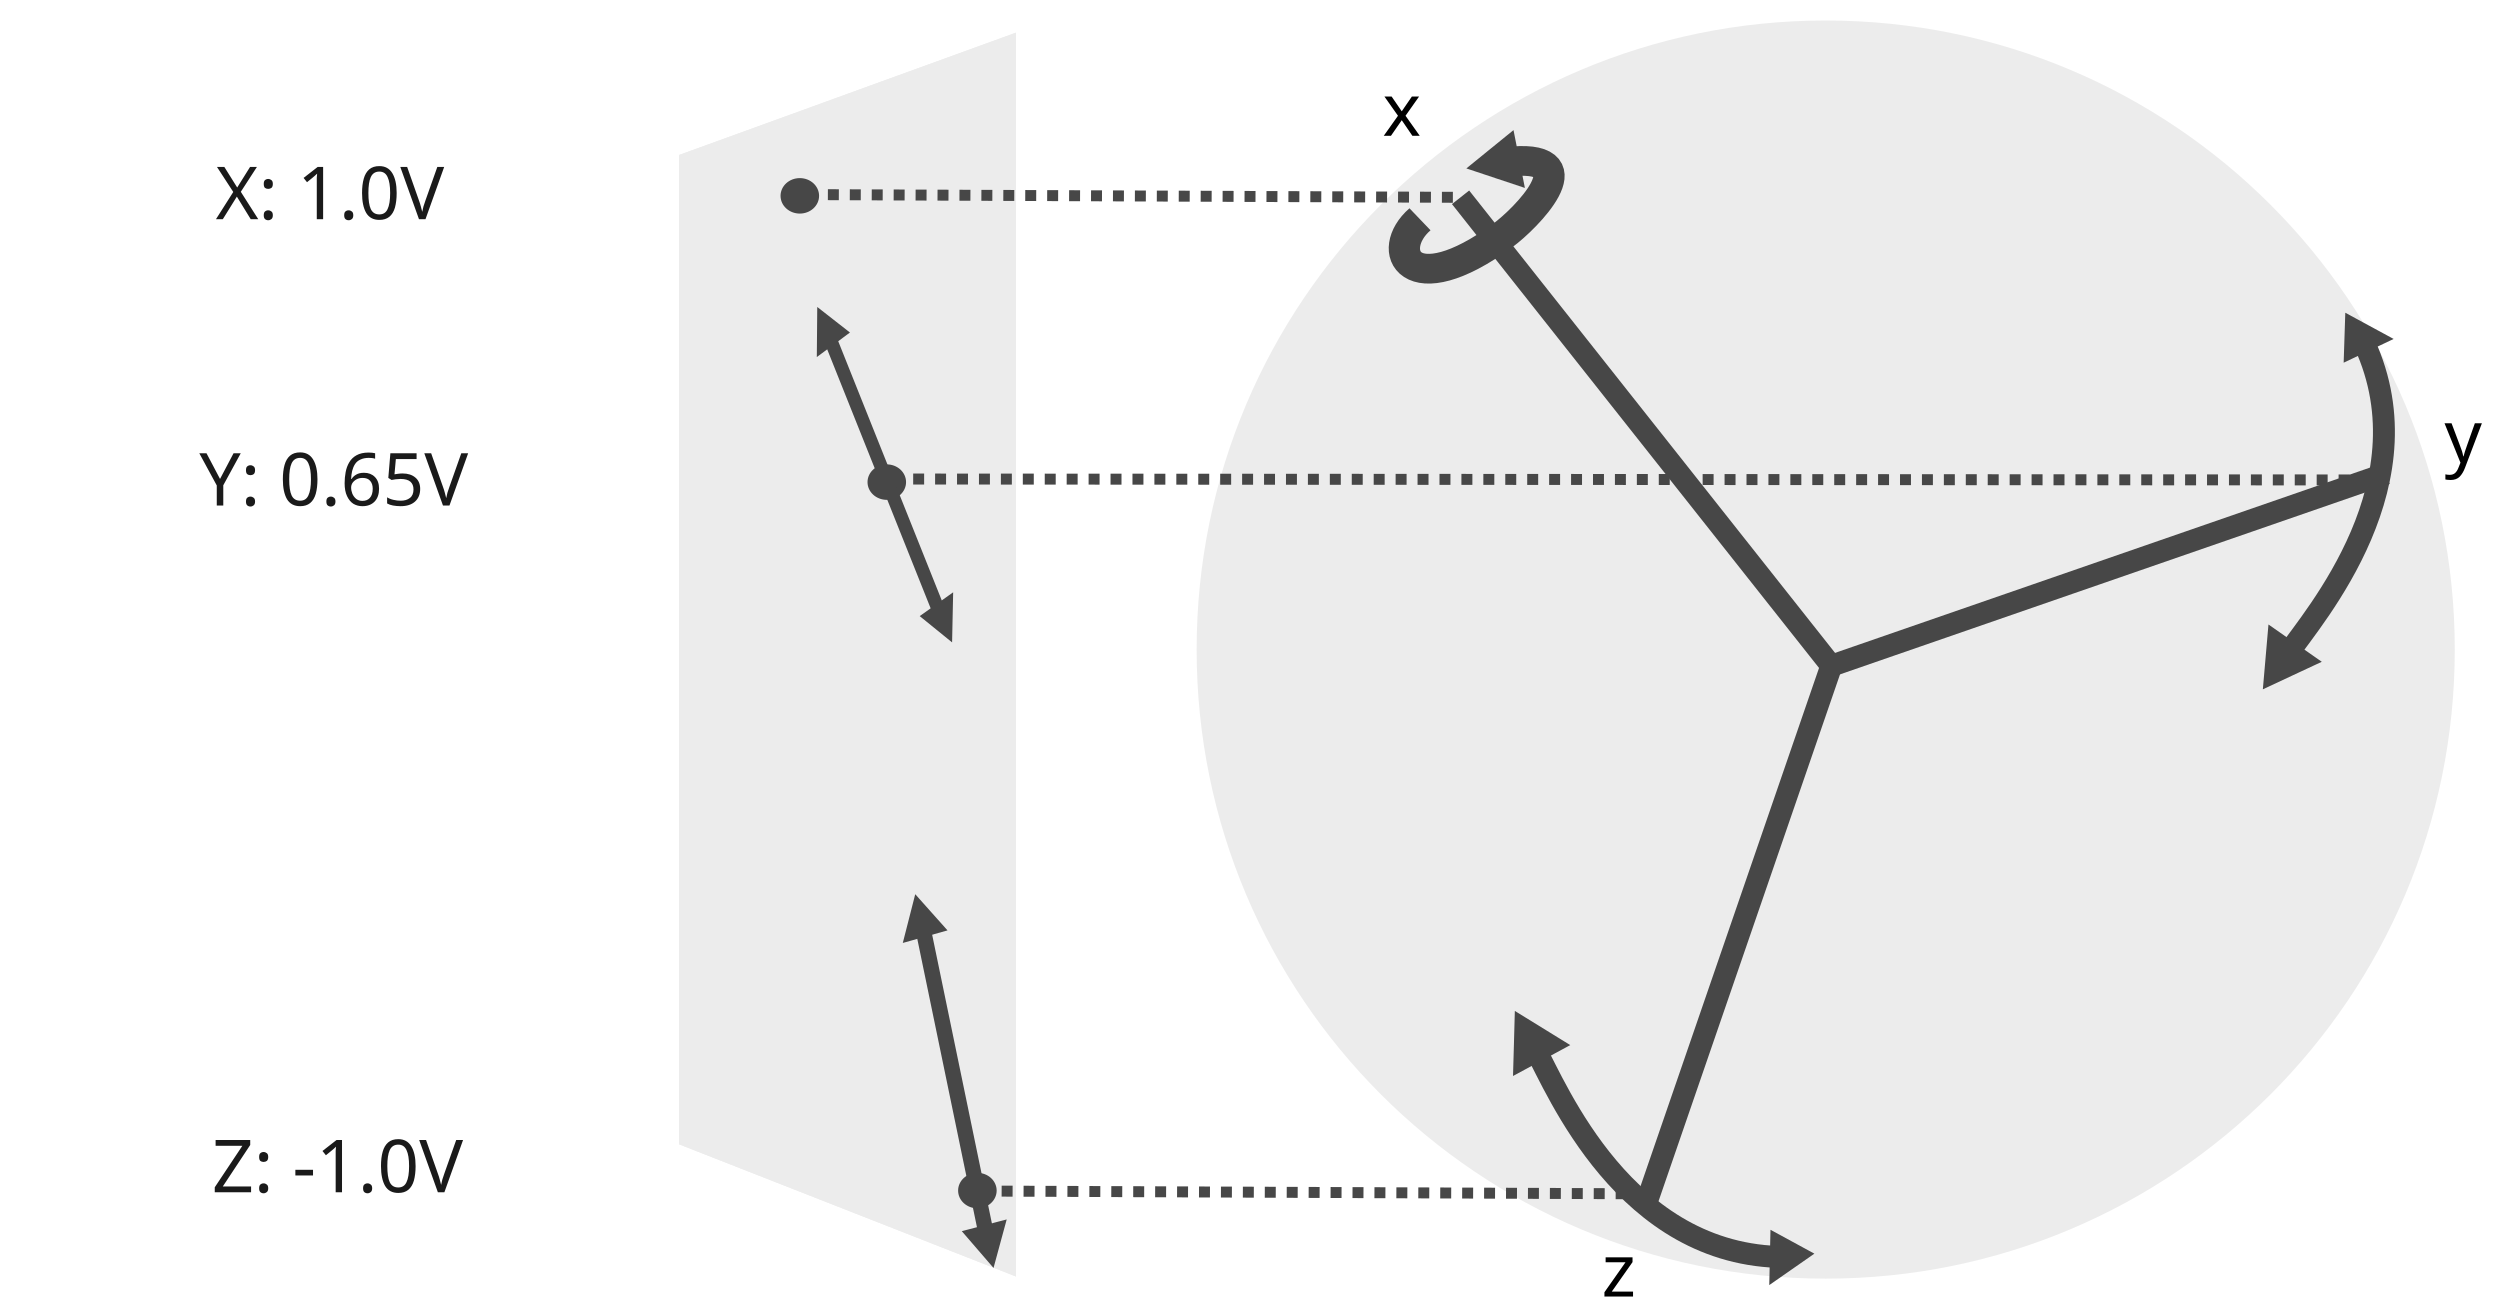
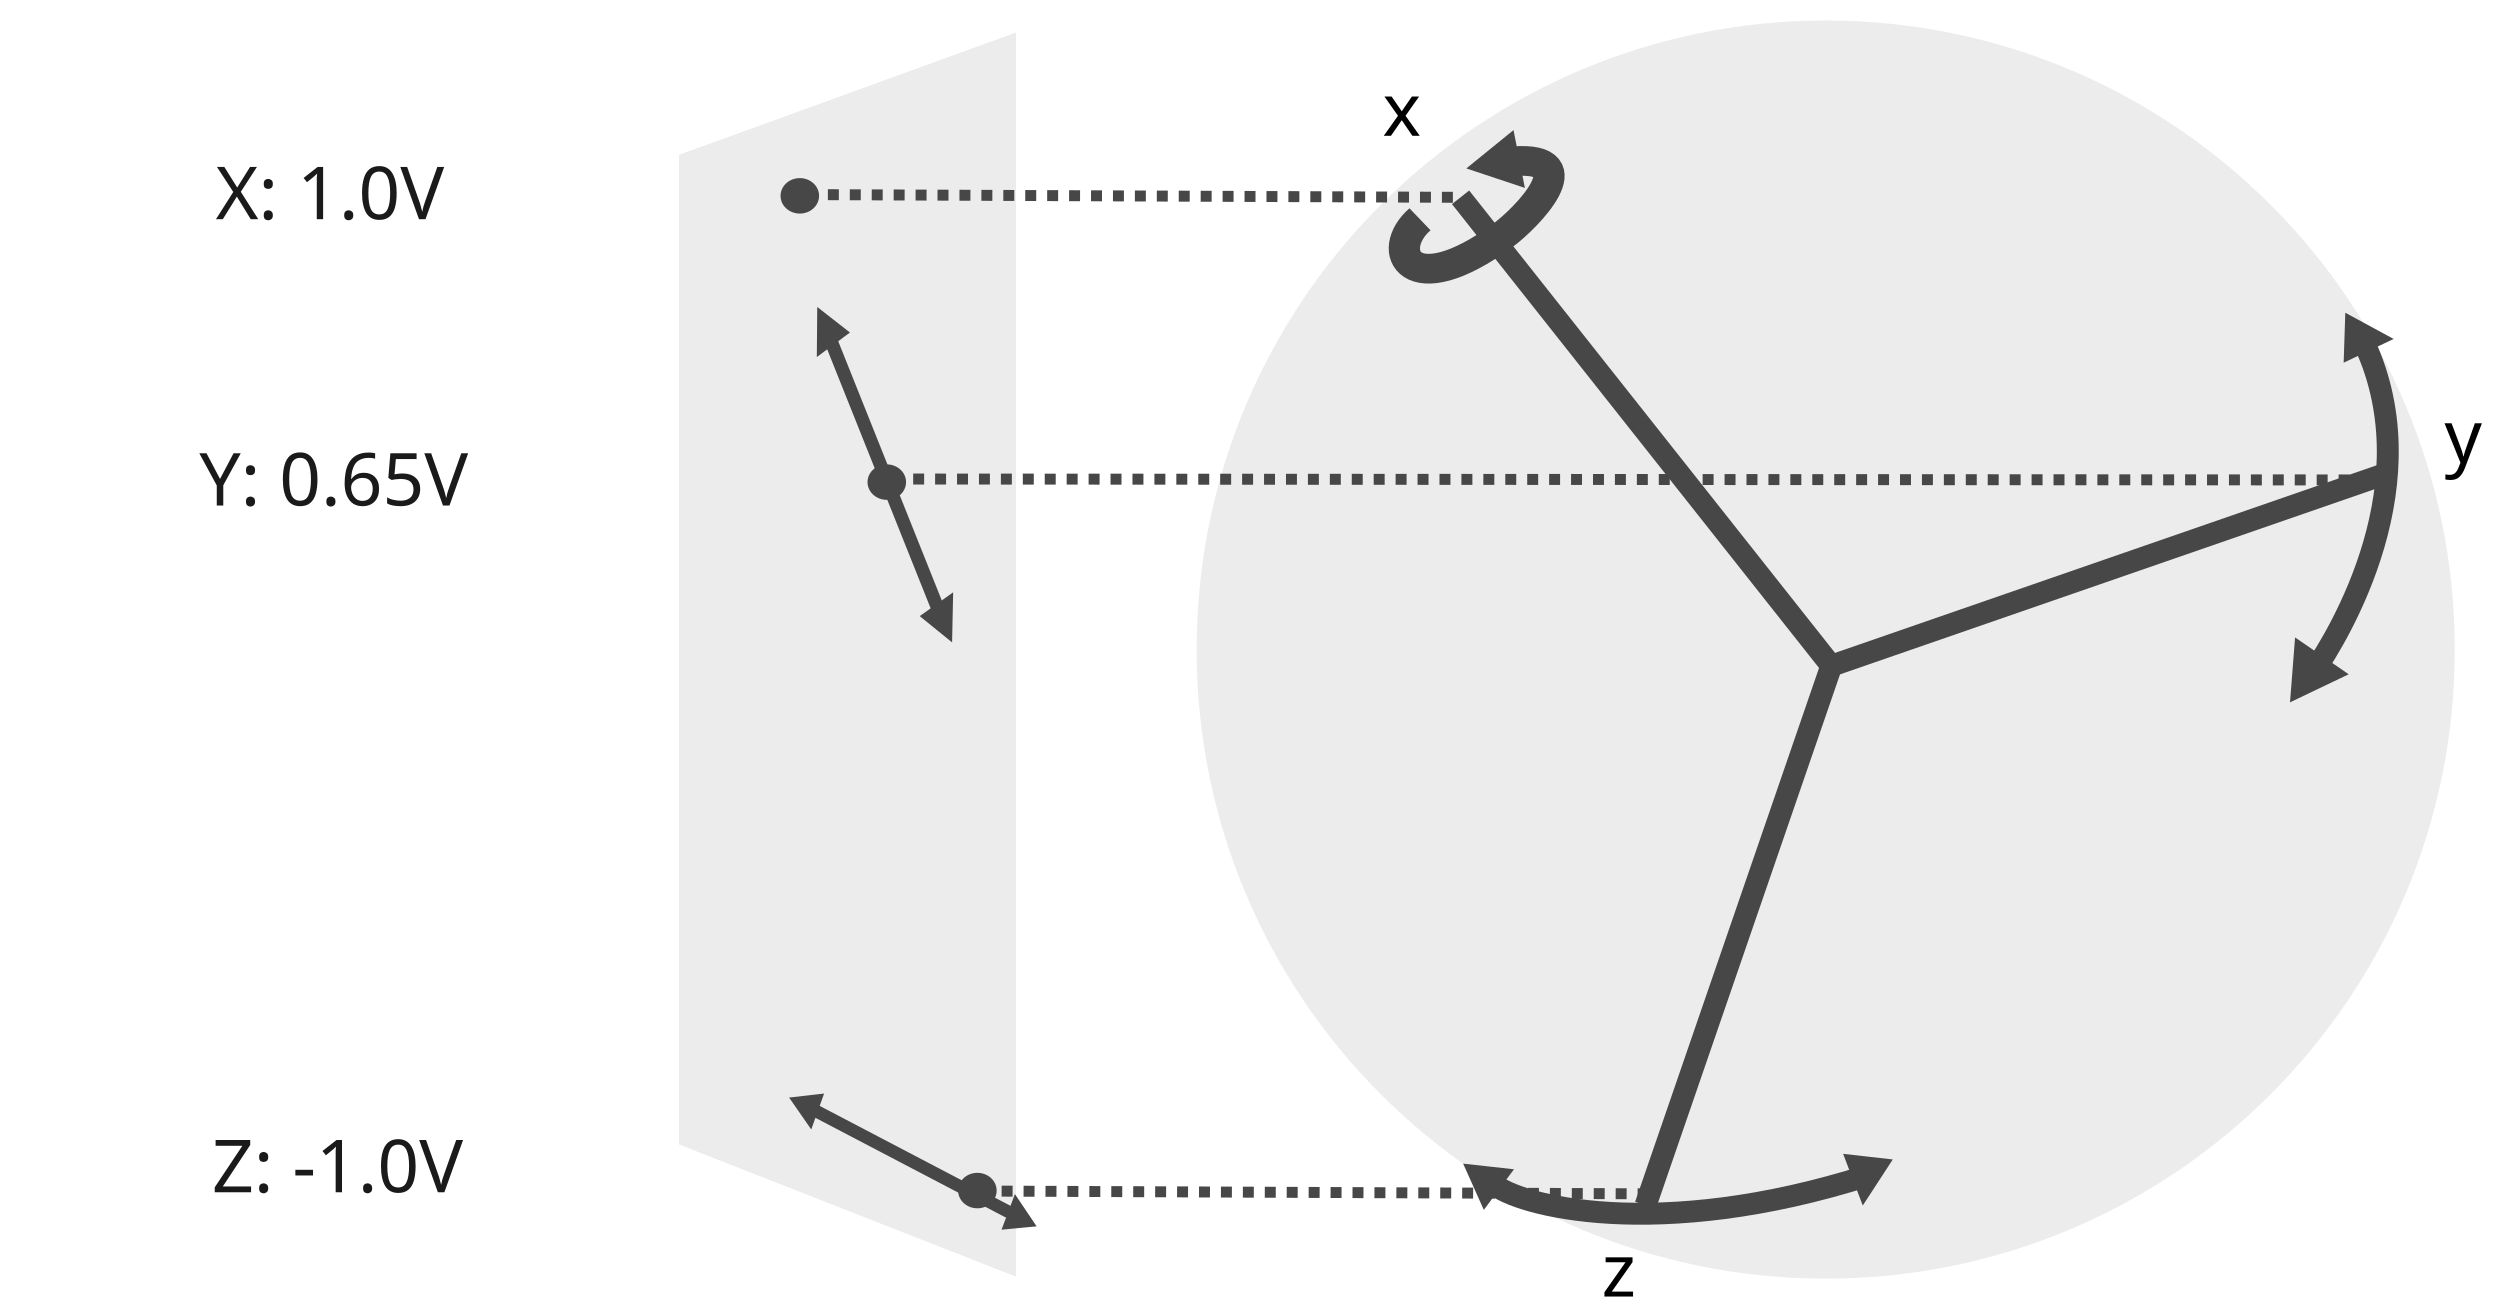
<svg xmlns="http://www.w3.org/2000/svg" width="228" height="120" viewBox="0 0 228 120" version="1.1" id="svg5">
  <defs id="defs2">
    </defs>
  <g id="layer1">
    <g id="g16040" transform="translate(106.7965,-0.7010711)">
      <circle style="fill:#ececec" id="path111" cx="59.708" cy="59.942" r="57.371" />
      <path style="fill:none;stroke:#474747;stroke-width:2;stroke-linecap:butt;stroke-linejoin:miter;stroke-dasharray:none;stroke-opacity:1" d="M 60.526,61.811 C 26.407,18.695 26.407,18.695 26.407,18.695" id="path853" />
      <path style="fill:none;stroke:#474747;stroke-width:2;stroke-linecap:butt;stroke-linejoin:miter;stroke-dasharray:none;stroke-opacity:1" d="M 60.252,61.409 110.817,43.893" id="path859" />
      <path style="fill:#333333;stroke:#474747;stroke-width:2;stroke-linecap:butt;stroke-linejoin:miter;stroke-dasharray:none;stroke-opacity:1" d="M 60.293,61.223 43.273,110.631" id="path861" />
      <text xml:space="preserve" style="font-style:normal;font-weight:normal;font-size:6.667px;line-height:1.25;font-family:sans-serif;fill:#000000;fill-opacity:1;stroke:none" x="19.279" y="13.087" id="text3491">
        <tspan id="tspan3489" x="19.279" y="13.087">x</tspan>
      </text>
      <text xml:space="preserve" style="font-style:normal;font-weight:normal;font-size:6.667px;line-height:1.25;font-family:sans-serif;fill:#000000;fill-opacity:1;stroke:none" x="116.144" y="42.882" id="text5036">
        <tspan id="tspan5034" x="116.144" y="42.882">y</tspan>
      </text>
      <text xml:space="preserve" style="font-style:normal;font-weight:normal;font-size:6.667px;line-height:1.25;font-family:sans-serif;fill:#000000;fill-opacity:1;stroke:none" x="39.26" y="118.948" id="text5040">
        <tspan id="tspan5038" x="39.26" y="118.948">z</tspan>
      </text>
      <g id="g8322">
-         <path style="fill:none;stroke:#474747;stroke-width:2;stroke-linecap:butt;stroke-linejoin:miter;stroke-dasharray:none;stroke-opacity:1" d="m 108.549,31.431 c 6.57,13.112 -4.406,25.565 -6.66,28.861" id="path5100" />
-         <path style="fill:#333333;stroke:#474747;stroke-width:2;stroke-dasharray:none;stroke-opacity:1" id="path6027" d="m 92.775,69.757 0.107,-1.231 0.107,-1.231 1.012,0.708 1.012,0.708 -1.119,0.522 z" transform="translate(7.945472,-7.828627)" />
+         <path style="fill:none;stroke:#474747;stroke-width:2;stroke-linecap:butt;stroke-linejoin:miter;stroke-dasharray:none;stroke-opacity:1" d="m 108.549,31.431 c 6.57,13.112 -2.069,27.2 -4.323,30.497" id="path5100" />
+         <path style="fill:#333333;stroke:#474747;stroke-width:2;stroke-dasharray:none;stroke-opacity:1" id="path6027" d="m 92.775,69.757 0.107,-1.231 0.107,-1.231 1.012,0.708 1.012,0.708 -1.119,0.522 z" transform="rotate(-0.5041507,-658.1188,-1116.586)" />
        <path style="fill:#333333;stroke:#474747;stroke-width:2;stroke-dasharray:none;stroke-opacity:1" id="path6053" d="m 108.199,32.95 1.143,0.158 1.143,0.158 -0.708,0.911 -0.708,0.911 -0.435,-1.069 z" transform="matrix(0.8212977,0.3185201,-0.3620246,0.7226022,31.01133,-27.66138)" />
      </g>
      <g id="g8317" transform="rotate(90.91705,77.19835,45.25134)">
        <g id="g9127" transform="rotate(26.37904,71.03957,86.87405)">
          <g id="g14487" transform="matrix(1.34203,-0.2316761,0.280593,1.392716,-49.03526,-26.67042)">
            <path style="fill:none;stroke:#474747;stroke-width:2;stroke-linecap:butt;stroke-linejoin:miter;stroke-dasharray:none;stroke-opacity:1" d="m 54.632,101.045 c -1.745,-4.472 3.455,-1.878 4.973,-0.788 6.131,4.403 3.133,6.975 0.475,5.379" id="path8308" />
            <path style="fill:#333333;stroke:#474747;stroke-width:2;stroke-dasharray:none;stroke-opacity:1" id="path14483" d="m 28.298,16.814 0.217,-0.125 0.217,-0.125 0,0.25 0,0.25 -0.217,-0.125 z" transform="rotate(-117.2961,67.61584,51.2617)" />
          </g>
        </g>
      </g>
-       <g id="g9887" transform="rotate(116.6673,56.4201,57.1962)">
-         <path style="fill:none;stroke:#474747;stroke-width:2;stroke-linecap:butt;stroke-linejoin:miter;stroke-dasharray:none;stroke-opacity:1" d="m 108.549,31.431 c 6.57,13.112 -4.406,25.565 -6.66,28.861" id="path9881" />
-         <path style="fill:#333333;stroke:#474747;stroke-width:2;stroke-dasharray:none;stroke-opacity:1" id="path9883" d="m 92.775,69.757 0.107,-1.231 0.107,-1.231 1.012,0.708 1.012,0.708 -1.119,0.522 z" transform="translate(7.945472,-7.828627)" />
-         <path style="fill:#333333;stroke:#474747;stroke-width:2;stroke-dasharray:none;stroke-opacity:1" id="path9885" d="m 108.199,32.95 1.143,0.158 1.143,0.158 -0.708,0.911 -0.708,0.911 -0.435,-1.069 z" transform="matrix(0.8212977,0.3185201,-0.3620246,0.7226022,31.01133,-27.66138)" />
+       <g id="g9887" transform="rotate(77.42523,36.30842,37.55558)">
+         <path style="fill:none;stroke:#474747;stroke-width:2;stroke-linecap:butt;stroke-linejoin:miter;stroke-dasharray:none;stroke-opacity:1" d="m 110.901,26.2 c 1.802,20.251 -4.318,31.88 -6.7,33.592" id="path9881" />
+         <path style="fill:#333333;stroke:#474747;stroke-width:2;stroke-dasharray:none;stroke-opacity:1" id="path9883" d="m 92.775,69.757 0.107,-1.231 0.107,-1.231 1.012,0.708 1.012,0.708 -1.119,0.522 z" transform="matrix(0.753615,0.1848315,-0.1898912,0.7624716,46.31627,-9.302438)" />
+         <path style="fill:#333333;stroke:#474747;stroke-width:2;stroke-dasharray:none;stroke-opacity:1" id="path9885" d="m 108.199,32.95 1.143,0.158 1.143,0.158 -0.708,0.911 -0.708,0.911 -0.435,-1.069 z" transform="matrix(0.6907472,0.5466747,-0.5591207,0.5836092,54.05836,-53.05554)" />
      </g>
    </g>
    <g id="g16972" style="fill:#ececec;stroke:#474747;stroke-width:0.25;stroke-dasharray:none;stroke-opacity:1">
      <path id="path16980" style="fill:#ececec;fill-rule:evenodd;stroke:none;stroke-width:0.292;stroke-linejoin:round" d="M 92.658,2.977 V 116.418 L 90.557,97.072 V 19.323 Z" points="92.658,116.418 90.557,97.072 90.557,19.323 92.658,2.977 " />
      <path id="path16982" style="fill:#ececec;fill-rule:evenodd;stroke:none;stroke-width:0.292;stroke-linejoin:round" d="M 61.928,104.359 92.658,116.418 90.557,97.072 68.361,91.139 Z" points="92.658,116.418 90.557,97.072 68.361,91.139 61.928,104.359 " />
      <path id="path16984" style="fill:#ececec;fill-rule:evenodd;stroke:none;stroke-width:0.292;stroke-linejoin:round" d="M 68.361,25.047 90.557,19.323 V 97.072 L 68.361,91.139 Z" points="90.557,19.323 90.557,97.072 68.361,91.139 68.361,25.047 " />
      <path id="path16976" style="fill:#ececec;fill-rule:evenodd;stroke:none;stroke-width:0.292;stroke-linejoin:round" d="M 61.928,14.137 92.658,2.977 90.557,19.323 68.361,25.047 Z" points="92.658,2.977 90.557,19.323 68.361,25.047 61.928,14.137 " />
      <path id="path16974" style="fill:#ececec;fill-rule:evenodd;stroke:none;stroke-width:0.292;stroke-linejoin:round" d="M 61.928,14.137 V 104.359 L 68.361,91.139 V 25.047 Z" points="61.928,104.359 68.361,91.139 68.361,25.047 61.928,14.137 " />
      <path id="path16978" style="fill:#ececec;fill-rule:evenodd;stroke:none;stroke-width:0.292;stroke-linejoin:round" d="M 61.928,14.137 92.658,2.977 V 116.418 L 61.928,104.359 Z" points="92.658,2.977 92.658,116.418 61.928,104.359 61.928,14.137 " />
    </g>
    <path style="fill:none;stroke:#474747;stroke-width:1px;stroke-linecap:butt;stroke-linejoin:miter;stroke-dasharray:1, 1;stroke-dashoffset:0;stroke-opacity:1" d="M 132.502,17.994 72.92,17.744" id="path18514" />
    <ellipse style="fill:#474747;fill-opacity:1;stroke:#474747;stroke-width:0.299;stroke-dasharray:none;stroke-dashoffset:0;stroke-opacity:1" id="path18568" cx="72.943" cy="17.861" rx="1.608" ry="1.468" />
    <path style="fill:none;stroke:#474747;stroke-width:1px;stroke-linecap:butt;stroke-linejoin:miter;stroke-dasharray:1, 1;stroke-dashoffset:0;stroke-opacity:1" d="m 150.349,108.878 -59.748,-0.25" id="path18622" />
    <ellipse style="fill:#474747;fill-opacity:1;stroke:#474747;stroke-width:0.299;stroke-dasharray:none;stroke-dashoffset:0;stroke-opacity:1" id="ellipse18624" cx="89.137" cy="108.58" rx="1.608" ry="1.468" />
    <path style="fill:none;stroke:#474747;stroke-width:1px;stroke-linecap:butt;stroke-linejoin:miter;stroke-dasharray:1, 1;stroke-dashoffset:0;stroke-opacity:1" d="M 216.281,43.772 81.678,43.687" id="path18626" />
    <ellipse style="fill:#474747;fill-opacity:1;stroke:#474747;stroke-width:0.299;stroke-dasharray:none;stroke-dashoffset:0;stroke-opacity:1" id="ellipse18628" cx="80.875" cy="43.969" rx="1.608" ry="1.468" />
    <g id="g19563" transform="matrix(1.01503,-0.7176868,0.5447958,1.337149,-25.39156,42.72651)">
      <path style="fill:none;stroke:#474747;stroke-width:1px;stroke-linecap:butt;stroke-linejoin:miter;stroke-opacity:1" d="M 81.018,33.855 C 80.853,54.015 80.853,54.015 80.853,54.015" id="path19400" />
      <path style="fill:#474747;fill-opacity:1;stroke:#474747;stroke-width:0.25;stroke-dasharray:none;stroke-dashoffset:0;stroke-opacity:1" id="path19502" d="m 81.176,32.47 0.675,1.098 0.675,1.098 -1.288,0.036 -1.288,0.036 0.613,-1.133 z" transform="rotate(0.4784644,51.4532,14.29384)" />
      <path style="fill:#474747;fill-opacity:1;stroke:#474747;stroke-width:0.25;stroke-dasharray:none;stroke-dashoffset:0;stroke-opacity:1" id="path19504" d="m 81.176,32.47 0.675,1.098 0.675,1.098 -1.288,0.036 -1.288,0.036 0.613,-1.133 z" transform="rotate(-178.5649,81.17483,43.75043)" />
    </g>
-     <g id="g19568" transform="matrix(1.362017,-0.3512717,0.3205881,1.492376,-67.61214,-24.31913)">
+     <g id="g19568" transform="matrix(0.4086843,-1.078442,0.9919997,0.5089701,-55.74295,149.5787)">
      <path style="fill:none;stroke:#474747;stroke-width:1px;stroke-linecap:butt;stroke-linejoin:miter;stroke-opacity:1" d="M 89.314,93.095 C 89.149,113.255 89.149,113.255 89.149,113.255" id="path19402" />
      <path style="fill:#474747;fill-opacity:1;stroke:#474747;stroke-width:0.25;stroke-dasharray:none;stroke-dashoffset:0;stroke-opacity:1" id="path19506" d="m 81.176,32.47 0.675,1.098 0.675,1.098 -1.288,0.036 -1.288,0.036 0.613,-1.133 z" transform="rotate(0.4784644,-7068.004,1033.425)" />
      <path style="fill:#474747;fill-opacity:1;stroke:#474747;stroke-width:0.25;stroke-dasharray:none;stroke-dashoffset:0;stroke-opacity:1" id="path19508" d="m 81.176,32.47 0.675,1.098 0.675,1.098 -1.288,0.036 -1.288,0.036 0.613,-1.133 z" transform="rotate(-178.5649,85.67846,73.44261)" />
    </g>
    <text xml:space="preserve" style="font-style:normal;font-weight:normal;font-size:6.667px;line-height:1.25;font-family:sans-serif;fill:#1a1a1a;fill-opacity:1;stroke:none" x="19.664" y="19.995" id="text20350">
      <tspan id="tspan20348" x="19.664" y="19.995" style="font-size:6.667px;fill:#1a1a1a">X: 1.0V</tspan>
    </text>
    <text xml:space="preserve" style="font-style:normal;font-weight:normal;font-size:6.667px;line-height:1.25;font-family:sans-serif;fill:#1a1a1a;fill-opacity:1;stroke:none" x="18.177" y="46.103" id="text21914">
      <tspan id="tspan21912" x="18.177" y="46.103" style="font-size:6.667px;fill:#1a1a1a">Y: 0.65V</tspan>
    </text>
    <text xml:space="preserve" style="font-style:normal;font-weight:normal;font-size:6.667px;line-height:1.25;font-family:sans-serif;fill:#1a1a1a;fill-opacity:1;stroke:none" x="19.334" y="108.731" id="text21918">
      <tspan id="tspan21916" x="19.334" y="108.731" style="font-size:6.667px;fill:#1a1a1a">Z: -1.0V</tspan>
    </text>
  </g>
</svg>
